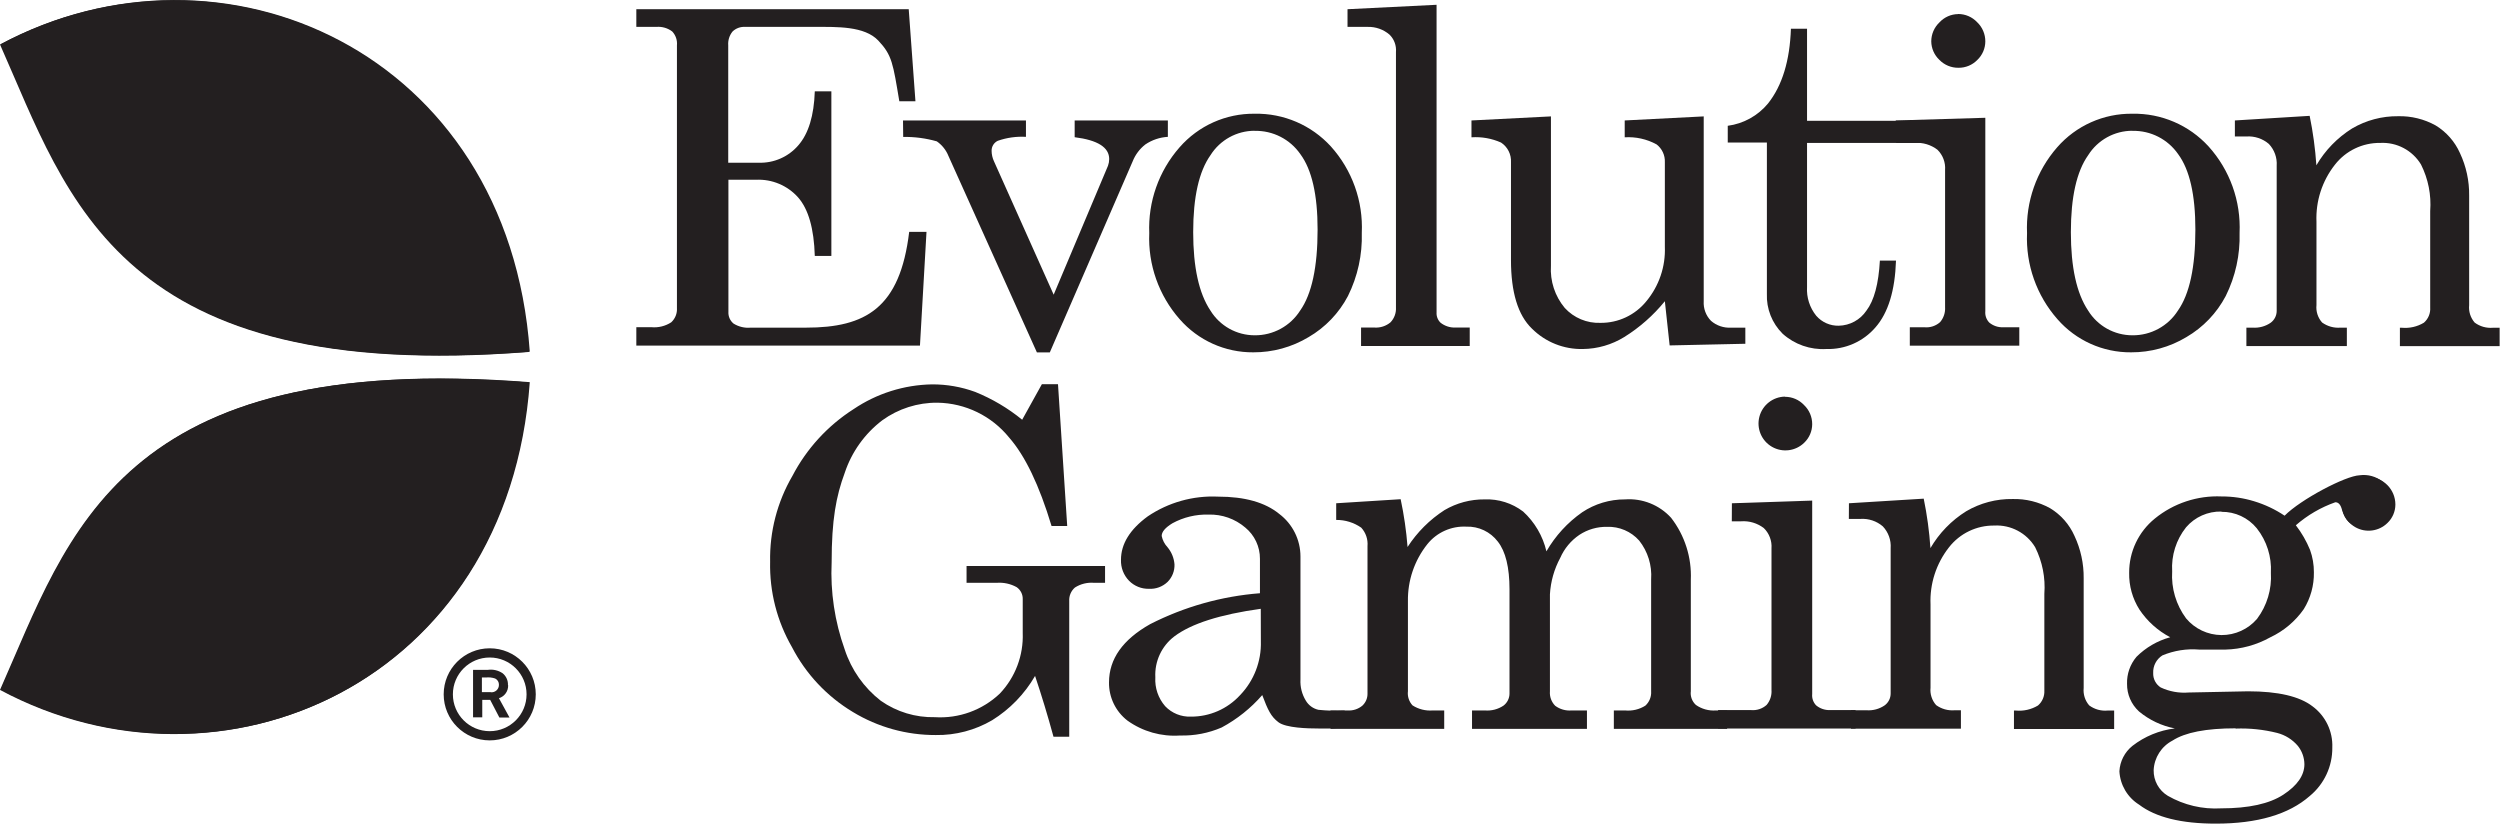
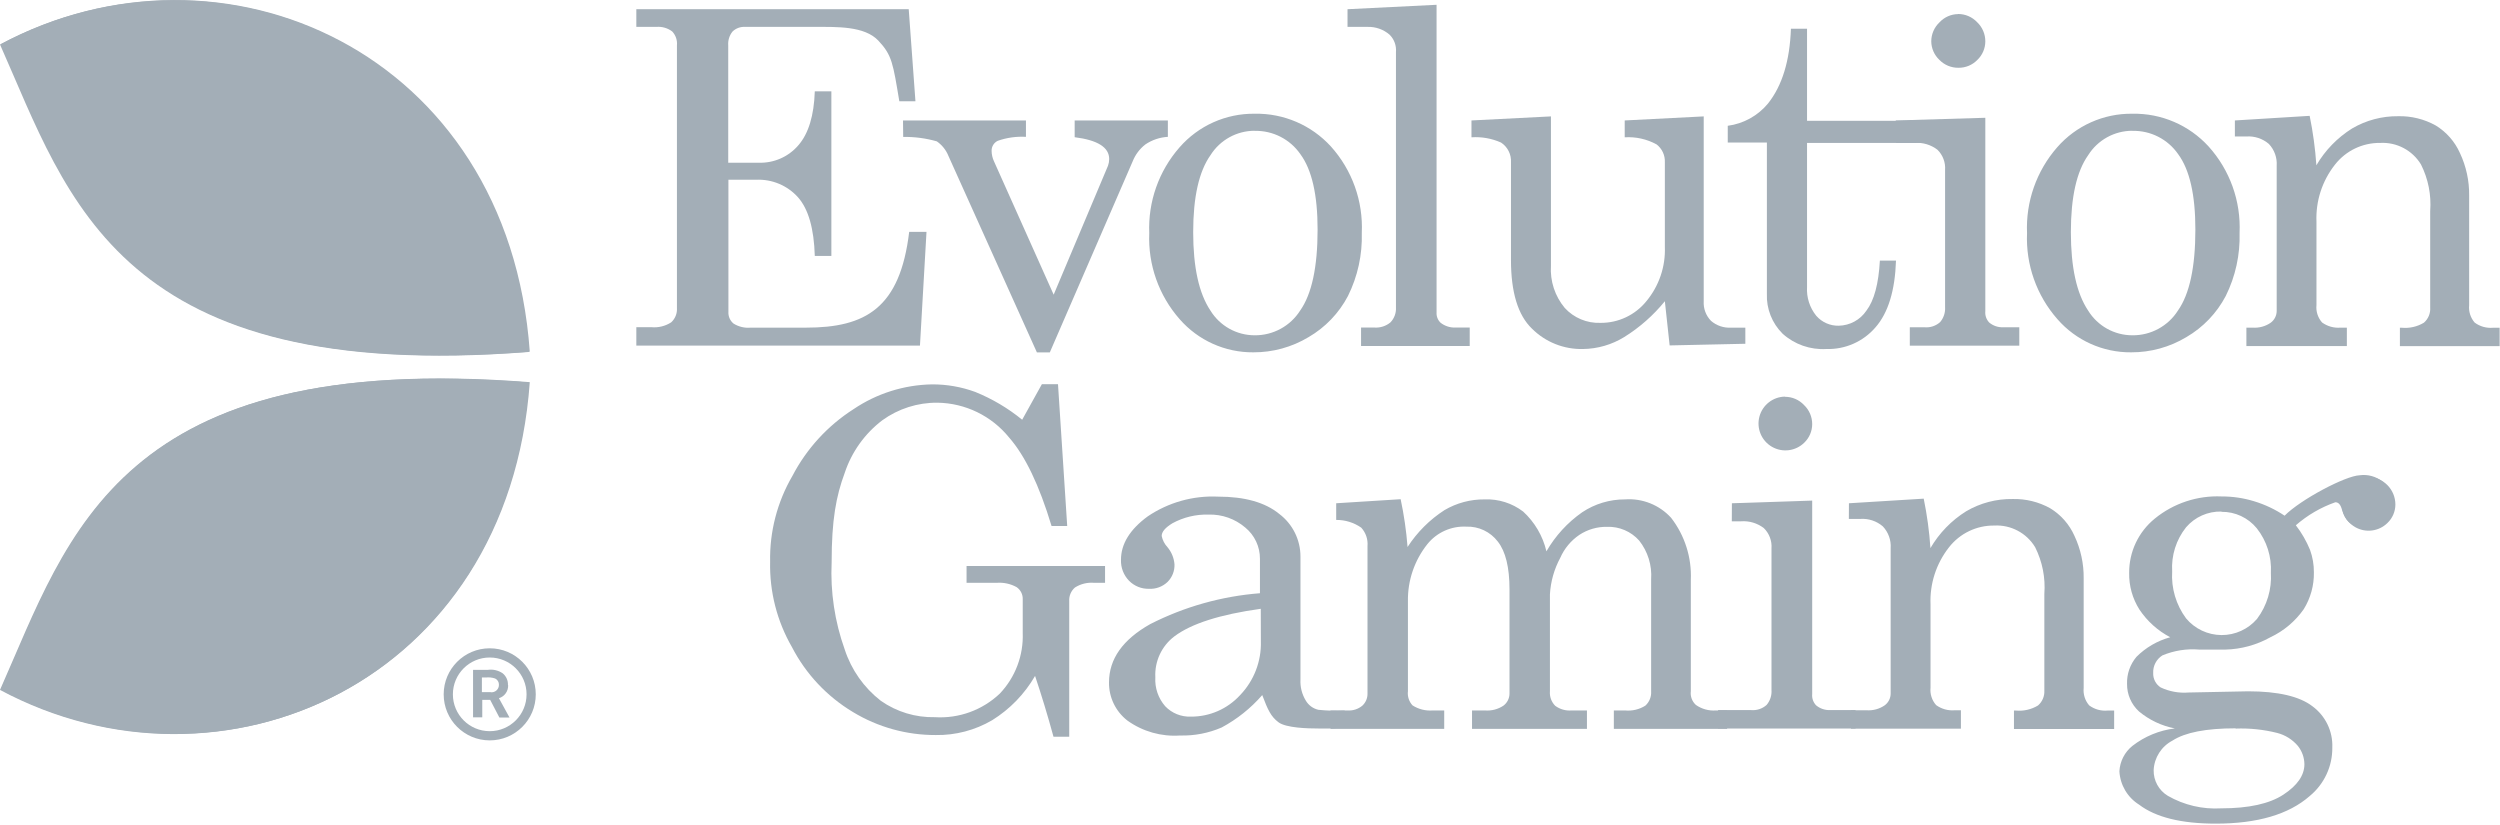
- <svg xmlns="http://www.w3.org/2000/svg" width="271.48" height="89.5" viewBox="0 0 271.48 89.5">
+ <svg xmlns="http://www.w3.org/2000/svg" fill="#a3aeb7" width="271.48" height="89.5" viewBox="0 0 271.48 89.5">
  <defs>
-     <style>
-       .cls-1 {
-         fill: #231f20;
-       }
-     </style>
-   </defs>
+     </defs>
  <g id="Layer_2" data-name="Layer 2">
    <g id="Layer_1-2" data-name="Layer 1">
      <g>
        <g>
          <path class="cls-1" d="M69.1,1H98.68l.73,10H97.66c-.69-4.11-.78-5-2.28-6.59S90.9,2.92,88.49,2.92H80.93a1.81,1.81,0,0,0-1.38.5,2.13,2.13,0,0,0-.47,1.51V17.67h3.31a5.43,5.43,0,0,0,4.31-1.9q1.65-1.9,1.78-5.85h1.8V27.79h-1.8q-.13-4.44-1.81-6.35a5.75,5.75,0,0,0-4.57-1.92h-3V33.86a1.53,1.53,0,0,0,.56,1.28,3,3,0,0,0,1.86.44h6c6.48,0,10.22-2.12,11.21-10.4h1.88L99.9,37.53H69.1v-2h1.63A3.37,3.37,0,0,0,72.89,35a1.93,1.93,0,0,0,.62-1.55V4.93A1.93,1.93,0,0,0,73,3.42a2.5,2.5,0,0,0-1.72-.5H69.1Z" />
          <path class="cls-1" d="M98.06,13.08h13.35v1.78a7.9,7.9,0,0,0-3.06.43,1.18,1.18,0,0,0-.67,1.08,2.75,2.75,0,0,0,.26,1.15L114.42,32l5.9-14a2.19,2.19,0,0,0,.13-.73q0-1.9-3.75-2.37V13.08h10.12v1.78a4.86,4.86,0,0,0-2.45.83A4.36,4.36,0,0,0,123,17.52l-9,20.75H112.6L103,16.95a3.52,3.52,0,0,0-1.27-1.6,12.52,12.52,0,0,0-3.65-.48Z" />
          <path class="cls-1" d="M136.25,12.35a10.92,10.92,0,0,1,8.28,3.56,13.13,13.13,0,0,1,3.35,9.38,14.46,14.46,0,0,1-1.5,6.85,11.18,11.18,0,0,1-4.28,4.47,11.54,11.54,0,0,1-6,1.65,10.51,10.51,0,0,1-8-3.6,13.29,13.29,0,0,1-3.3-9.34A13.29,13.29,0,0,1,128.09,16,10.66,10.66,0,0,1,136.25,12.35Zm0,1.85a5.67,5.67,0,0,0-4.8,2.65q-1.88,2.65-1.88,8.36t1.87,8.51a5.64,5.64,0,0,0,4.81,2.69,5.79,5.79,0,0,0,4.94-2.69q1.89-2.69,1.89-8.79,0-5.66-1.87-8.19A5.88,5.88,0,0,0,136.25,14.21Z" />
          <path class="cls-1" d="M156,.52V33.93a1.41,1.41,0,0,0,.44,1.12,2.46,2.46,0,0,0,1.59.52h1.57v2H147.8v-2h1.45A2.46,2.46,0,0,0,151,35a2.16,2.16,0,0,0,.59-1.62V5.66a2.37,2.37,0,0,0-.7-1.9,3.49,3.49,0,0,0-2.37-.84h-2.19V1Z" />
          <path class="cls-1" d="M168.42,12.64V28.85a6.51,6.51,0,0,0,1.5,4.59,5,5,0,0,0,3.87,1.62,6.33,6.33,0,0,0,5-2.36,8.71,8.71,0,0,0,2-5.91V17.63a2.32,2.32,0,0,0-.9-1.95,6.4,6.4,0,0,0-3.46-.77V13.08l8.58-.44V32.71a2.8,2.8,0,0,0,.79,2.13,3.05,3.05,0,0,0,2.19.74h1.54v1.75l-8.22.18-.52-4.8a17.79,17.79,0,0,1-4.41,3.89,8.73,8.73,0,0,1-4.48,1.3,7.58,7.58,0,0,1-5.55-2.22q-2.27-2.19-2.27-7.44V17.63A2.4,2.4,0,0,0,163,15.48a6.77,6.77,0,0,0-3.21-.57V13.08Z" />
          <path class="cls-1" d="M194.48,3.12h1.75v10h14.88v2.4H196.23V31.17a4.53,4.53,0,0,0,1,3.12,3.14,3.14,0,0,0,2.45,1.08,3.71,3.71,0,0,0,3-1.64q1.25-1.64,1.46-5.43h1.75q-.16,4.88-2.22,7.24a6.77,6.77,0,0,1-5.35,2.36,6.52,6.52,0,0,1-4.74-1.66,5.78,5.78,0,0,1-1.71-4.34V15.48h-4.25V13.66A6.84,6.84,0,0,0,192,11.23Q194.3,8.33,194.48,3.12Z" />
          <path class="cls-1" d="M205.86,13.08l9.73-.29v21a1.56,1.56,0,0,0,.42,1.23,2.22,2.22,0,0,0,1.51.52h1.76v2H207.39v-2H209a2.23,2.23,0,0,0,1.68-.56,2.28,2.28,0,0,0,.54-1.63V18.46a2.79,2.79,0,0,0-.83-2.2,3.63,3.63,0,0,0-2.48-.74h-2Zm6.78-11.56a2.83,2.83,0,0,1,2.06.89,2.86,2.86,0,0,1,.89,2.09,2.79,2.79,0,0,1-.86,2,2.81,2.81,0,0,1-2.06.86,2.84,2.84,0,0,1-2.08-.87,2.8,2.8,0,0,1-.87-2,2.84,2.84,0,0,1,.89-2.06A2.8,2.8,0,0,1,212.64,1.53Z" />
          <path class="cls-1" d="M231.56,12.35a10.92,10.92,0,0,1,8.28,3.56,13.13,13.13,0,0,1,3.36,9.38,14.46,14.46,0,0,1-1.5,6.85,11.19,11.19,0,0,1-4.28,4.47,11.55,11.55,0,0,1-6,1.65,10.5,10.5,0,0,1-8-3.6,13.28,13.28,0,0,1-3.3-9.34A13.29,13.29,0,0,1,223.39,16,10.66,10.66,0,0,1,231.56,12.35Zm0,1.85a5.67,5.67,0,0,0-4.8,2.65q-1.88,2.65-1.88,8.36t1.87,8.51a5.64,5.64,0,0,0,4.81,2.69,5.79,5.79,0,0,0,4.95-2.69q1.89-2.69,1.89-8.79,0-5.66-1.87-8.19A5.88,5.88,0,0,0,231.56,14.21Z" />
          <path class="cls-1" d="M242.69,13.08l8.12-.5a40.07,40.07,0,0,1,.73,5.37,11.62,11.62,0,0,1,3.88-4,9.66,9.66,0,0,1,5-1.33,8,8,0,0,1,4.07,1,6.71,6.71,0,0,1,2.64,3,10.52,10.52,0,0,1,1,4.62v11.9a2.5,2.5,0,0,0,.6,1.89,2.91,2.91,0,0,0,2,.56h.71v2H260.61v-2h.21a3.93,3.93,0,0,0,2.4-.55,2,2,0,0,0,.68-1.65V22.92a9.64,9.64,0,0,0-1-5.06,4.87,4.87,0,0,0-4.43-2.34,6.13,6.13,0,0,0-4.92,2.37,9.38,9.38,0,0,0-2,6.19v9.05a2.47,2.47,0,0,0,.61,1.89,3,3,0,0,0,2,.56h.69v2H243.94v-2h.68a3.08,3.08,0,0,0,1.94-.52,1.59,1.59,0,0,0,.67-1.3V18a3.13,3.13,0,0,0-.85-2.37,3.4,3.4,0,0,0-2.44-.81h-1.25Z" />
          <path class="cls-1" d="M111,45.58l2.14-3.86h1.75l1,15.4h-1.7q-2-6.64-4.61-9.61a10.2,10.2,0,0,0-7.77-3.78,10.07,10.07,0,0,0-6,1.91,11.88,11.88,0,0,0-4.08,5.71c-.94,2.54-1.42,5.1-1.42,9.71a24.74,24.74,0,0,0,1.42,9.47,11.61,11.61,0,0,0,3.92,5.57,9.83,9.83,0,0,0,5.87,1.78,9.38,9.38,0,0,0,7.05-2.56,9.07,9.07,0,0,0,2.49-6.6V65.09a1.53,1.53,0,0,0-.66-1.33,3.87,3.87,0,0,0-2.18-.47h-3.26V61.46H120v1.83h-1.18a3.34,3.34,0,0,0-2.09.51,1.8,1.8,0,0,0-.62,1.47V80H114.4q-.94-3.44-2-6.6a13.78,13.78,0,0,1-4.66,4.81,11.74,11.74,0,0,1-6.12,1.61,17.23,17.23,0,0,1-9-2.5A17.69,17.69,0,0,1,86,70.27,17.75,17.75,0,0,1,83.63,61a17.81,17.81,0,0,1,2.42-9.32,19.06,19.06,0,0,1,6.64-7.25,15.7,15.7,0,0,1,8.52-2.69,13.45,13.45,0,0,1,4.69.82A19.77,19.77,0,0,1,111,45.58Z" />
          <path class="cls-1" d="M146,77.16l.41.72c0,1.38-1.66,1.23-3.21,1.23-1.18,0-3.55-.06-4.37-.68s-1.15-1.33-1.76-2.95A15.68,15.68,0,0,1,132.66,79a10.65,10.65,0,0,1-4.51.87,8.78,8.78,0,0,1-5.72-1.62,5.15,5.15,0,0,1-2-4.15q0-3.81,4.48-6.33a31.67,31.67,0,0,1,11.91-3.35V60.68a4.36,4.36,0,0,0-1.59-3.39,5.87,5.87,0,0,0-4-1.41,7.74,7.74,0,0,0-3.91.94q-1.17.71-1.17,1.38a2.52,2.52,0,0,0,.63,1.22,3.31,3.31,0,0,1,.76,1.86,2.56,2.56,0,0,1-.76,1.92,2.7,2.7,0,0,1-2,.74,2.94,2.94,0,0,1-2.18-.88,3.1,3.1,0,0,1-.87-2.27q0-2.59,2.91-4.72a12.58,12.58,0,0,1,7.63-2.14q4.36,0,6.65,1.88a5.79,5.79,0,0,1,2.3,4.62V73.78a4,4,0,0,0,.58,2.3,2.13,2.13,0,0,0,1.37,1A19.43,19.43,0,0,0,146,77.16Zm-9.09-11.05q-6.63.92-9.39,3a5.24,5.24,0,0,0-2.06,4.44,4.38,4.38,0,0,0,1.07,3.14,3.65,3.65,0,0,0,2.79,1.13,7.18,7.18,0,0,0,5.34-2.33,8.09,8.09,0,0,0,2.26-5.86Z" />
          <path class="cls-1" d="M145.1,54.65l7-.44a39.86,39.86,0,0,1,.75,5.19,13.48,13.48,0,0,1,4-4,8.44,8.44,0,0,1,4.37-1.17,6.48,6.48,0,0,1,4.18,1.32,8.49,8.49,0,0,1,2.53,4.32,13.24,13.24,0,0,1,3.88-4.24,8.33,8.33,0,0,1,4.66-1.4,6.17,6.17,0,0,1,5,2,10.29,10.29,0,0,1,2.14,6.73V75.06a1.72,1.72,0,0,0,.55,1.49,3.36,3.36,0,0,0,2.17.6h1.22v2H175.25v-2h1.23a3.5,3.5,0,0,0,2.19-.52,1.93,1.93,0,0,0,.63-1.57V62.91A6.1,6.1,0,0,0,178,58.7a4.45,4.45,0,0,0-3.49-1.49,5.29,5.29,0,0,0-3,.87,5.84,5.84,0,0,0-2.08,2.5,9.49,9.49,0,0,0-1.12,3.95V75.06a2,2,0,0,0,.57,1.58,2.62,2.62,0,0,0,1.78.51h1.67v2H159.85v-2h1.41a3.16,3.16,0,0,0,2-.52,1.64,1.64,0,0,0,.66-1.33V64q0-3.58-1.27-5.19a4.11,4.11,0,0,0-3.41-1.62A5.1,5.1,0,0,0,155,59.09a9.7,9.7,0,0,0-2.11,6.21v9.76a1.93,1.93,0,0,0,.5,1.54,3.55,3.55,0,0,0,2.19.55h1.25v2H144.48v-2h1.85a2.27,2.27,0,0,0,1.61-.52,1.74,1.74,0,0,0,.56-1.33v-16a2.63,2.63,0,0,0-.68-2,4.67,4.67,0,0,0-2.72-.84Z" />
          <path class="cls-1" d="M188.07,54.65l8.72-.29v21a1.56,1.56,0,0,0,.42,1.23,2.24,2.24,0,0,0,1.52.52h2.77v2H186.57v-2h3.59a2.22,2.22,0,0,0,1.68-.56,2.26,2.26,0,0,0,.53-1.63V59.56a2.8,2.8,0,0,0-.83-2.21,3.62,3.62,0,0,0-2.48-.74h-1Zm5.77-11.56a2.82,2.82,0,0,1,2.06.89,2.85,2.85,0,0,1,.89,2.09,2.79,2.79,0,0,1-.86,2,2.92,2.92,0,1,1-2.09-5Z" />
          <path class="cls-1" d="M200.78,54.65l8.12-.5a40.3,40.3,0,0,1,.73,5.37,11.62,11.62,0,0,1,3.88-4,9.67,9.67,0,0,1,5.05-1.33,8,8,0,0,1,4.07,1,6.68,6.68,0,0,1,2.64,3,10.55,10.55,0,0,1,1,4.62v11.9a2.5,2.5,0,0,0,.6,1.89,2.9,2.9,0,0,0,2,.56h.71v2H218.7v-2h.21a3.93,3.93,0,0,0,2.4-.55A2,2,0,0,0,222,75V64.49a9.68,9.68,0,0,0-1-5.07,4.88,4.88,0,0,0-4.44-2.35,6.14,6.14,0,0,0-4.92,2.37,9.39,9.39,0,0,0-2,6.19v9.05a2.47,2.47,0,0,0,.61,1.89,3,3,0,0,0,2,.56h.69v2H201v-2h1.7a3.1,3.1,0,0,0,1.94-.52,1.59,1.59,0,0,0,.67-1.31V59.53a3.12,3.12,0,0,0-.85-2.37,3.39,3.39,0,0,0-2.44-.81h-1.25Z" />
          <g>
            <path class="cls-1" d="M248.09,56c1.74-1.76,6.6-4.33,8.15-4.39a3.27,3.27,0,0,1,2.49.69c.57.56-.46,1.81-.46,2.61a2.27,2.27,0,0,1-.59,1.6,1.8,1.8,0,0,1-1.37.64q-1.49,0-2-1.83-.21-.78-.71-.78a13.19,13.19,0,0,0-4.29,2.5,11.54,11.54,0,0,1,1.54,2.67,7,7,0,0,1,.42,2.44,7.36,7.36,0,0,1-1.1,4,9.22,9.22,0,0,1-3.64,3.06,10.51,10.51,0,0,1-4.87,1.33h-2.84a8.55,8.55,0,0,0-4,.63,2.15,2.15,0,0,0-1,1.91,1.78,1.78,0,0,0,.81,1.57,6,6,0,0,0,3.05.55l6.44-.13q4.88,0,7,1.63a5.3,5.3,0,0,1,2.15,4.47,6.72,6.72,0,0,1-2.45,5.27q-3.42,3-10.21,3-5.61,0-8.32-2.06a4.56,4.56,0,0,1-2.14-3.63A3.8,3.8,0,0,1,231.56,81a9.36,9.36,0,0,1,4.61-1.9,8.66,8.66,0,0,1-3.89-1.84,4,4,0,0,1-1.3-3A4.35,4.35,0,0,1,232,71.33a8.25,8.25,0,0,1,3.67-2.13,9.1,9.1,0,0,1-3.34-3,7.18,7.18,0,0,1-1.12-4A7.53,7.53,0,0,1,234,56.31a10.73,10.73,0,0,1,7.25-2.4,11.89,11.89,0,0,1,3.52.52A12.42,12.42,0,0,1,248.09,56Zm-5.32,23.09q-4.8,0-6.85,1.33a3.82,3.82,0,0,0-2.05,3.21,3.18,3.18,0,0,0,1.54,2.79,10.39,10.39,0,0,0,5.79,1.36q4.49,0,6.76-1.49T250.24,83a3.24,3.24,0,0,0-.71-2,4.37,4.37,0,0,0-2.25-1.41A16,16,0,0,0,242.77,79.12Zm-1.54-23.54a4.9,4.9,0,0,0-3.84,1.71,7,7,0,0,0-1.51,4.79,7.76,7.76,0,0,0,1.51,5.1,5.05,5.05,0,0,0,7.71.05,7.57,7.57,0,0,0,1.5-5,7.16,7.16,0,0,0-1.53-4.83A4.87,4.87,0,0,0,241.23,55.58Z" />
            <path class="cls-1" d="M257.17,51.79a3,3,0,0,1,2.95,3,2.78,2.78,0,0,1-.86,2,2.92,2.92,0,1,1-2.08-5Z" />
          </g>
        </g>
        <path class="cls-1" d="M53.3,75.16l-.64,0h-.33V73.57h.44a2.36,2.36,0,0,1,1,.11.73.73,0,0,1,.41.69.8.8,0,0,1-.91.8m1.89-.78a1.56,1.56,0,0,0-.58-1.28,2.29,2.29,0,0,0-1.6-.37H51.37V77.9h1V76h.86l1,1.92h1.1l-1.15-2.1a1.42,1.42,0,0,0,1-1.42m-2,5a4,4,0,1,1,4-4,4,4,0,0,1-4,4m0-9a5,5,0,1,0,5,5,5,5,0,0,0-5-5" />
        <g>
          <path class="cls-1" d="M.09,4.8c24-12.84,55.1.7,57.44,33.39C12.93,41.69,7.56,21.61.09,4.8Z" />
          <path class="cls-1" d="M.09,74.89c24,12.84,55.1-.7,57.44-33.39C12.93,38,7.56,58.07.09,74.89Z" />
        </g>
        <path class="cls-1" d="M57.44,38.22C55.1,5.53,24-8,0,4.83,7.47,21.64,12.84,41.72,57.44,38.22ZM0,74.92c24,12.84,55.1-.7,57.44-33.39C12.84,38,7.47,58.1,0,74.92Z" />
      </g>
    </g>
  </g>
</svg>
